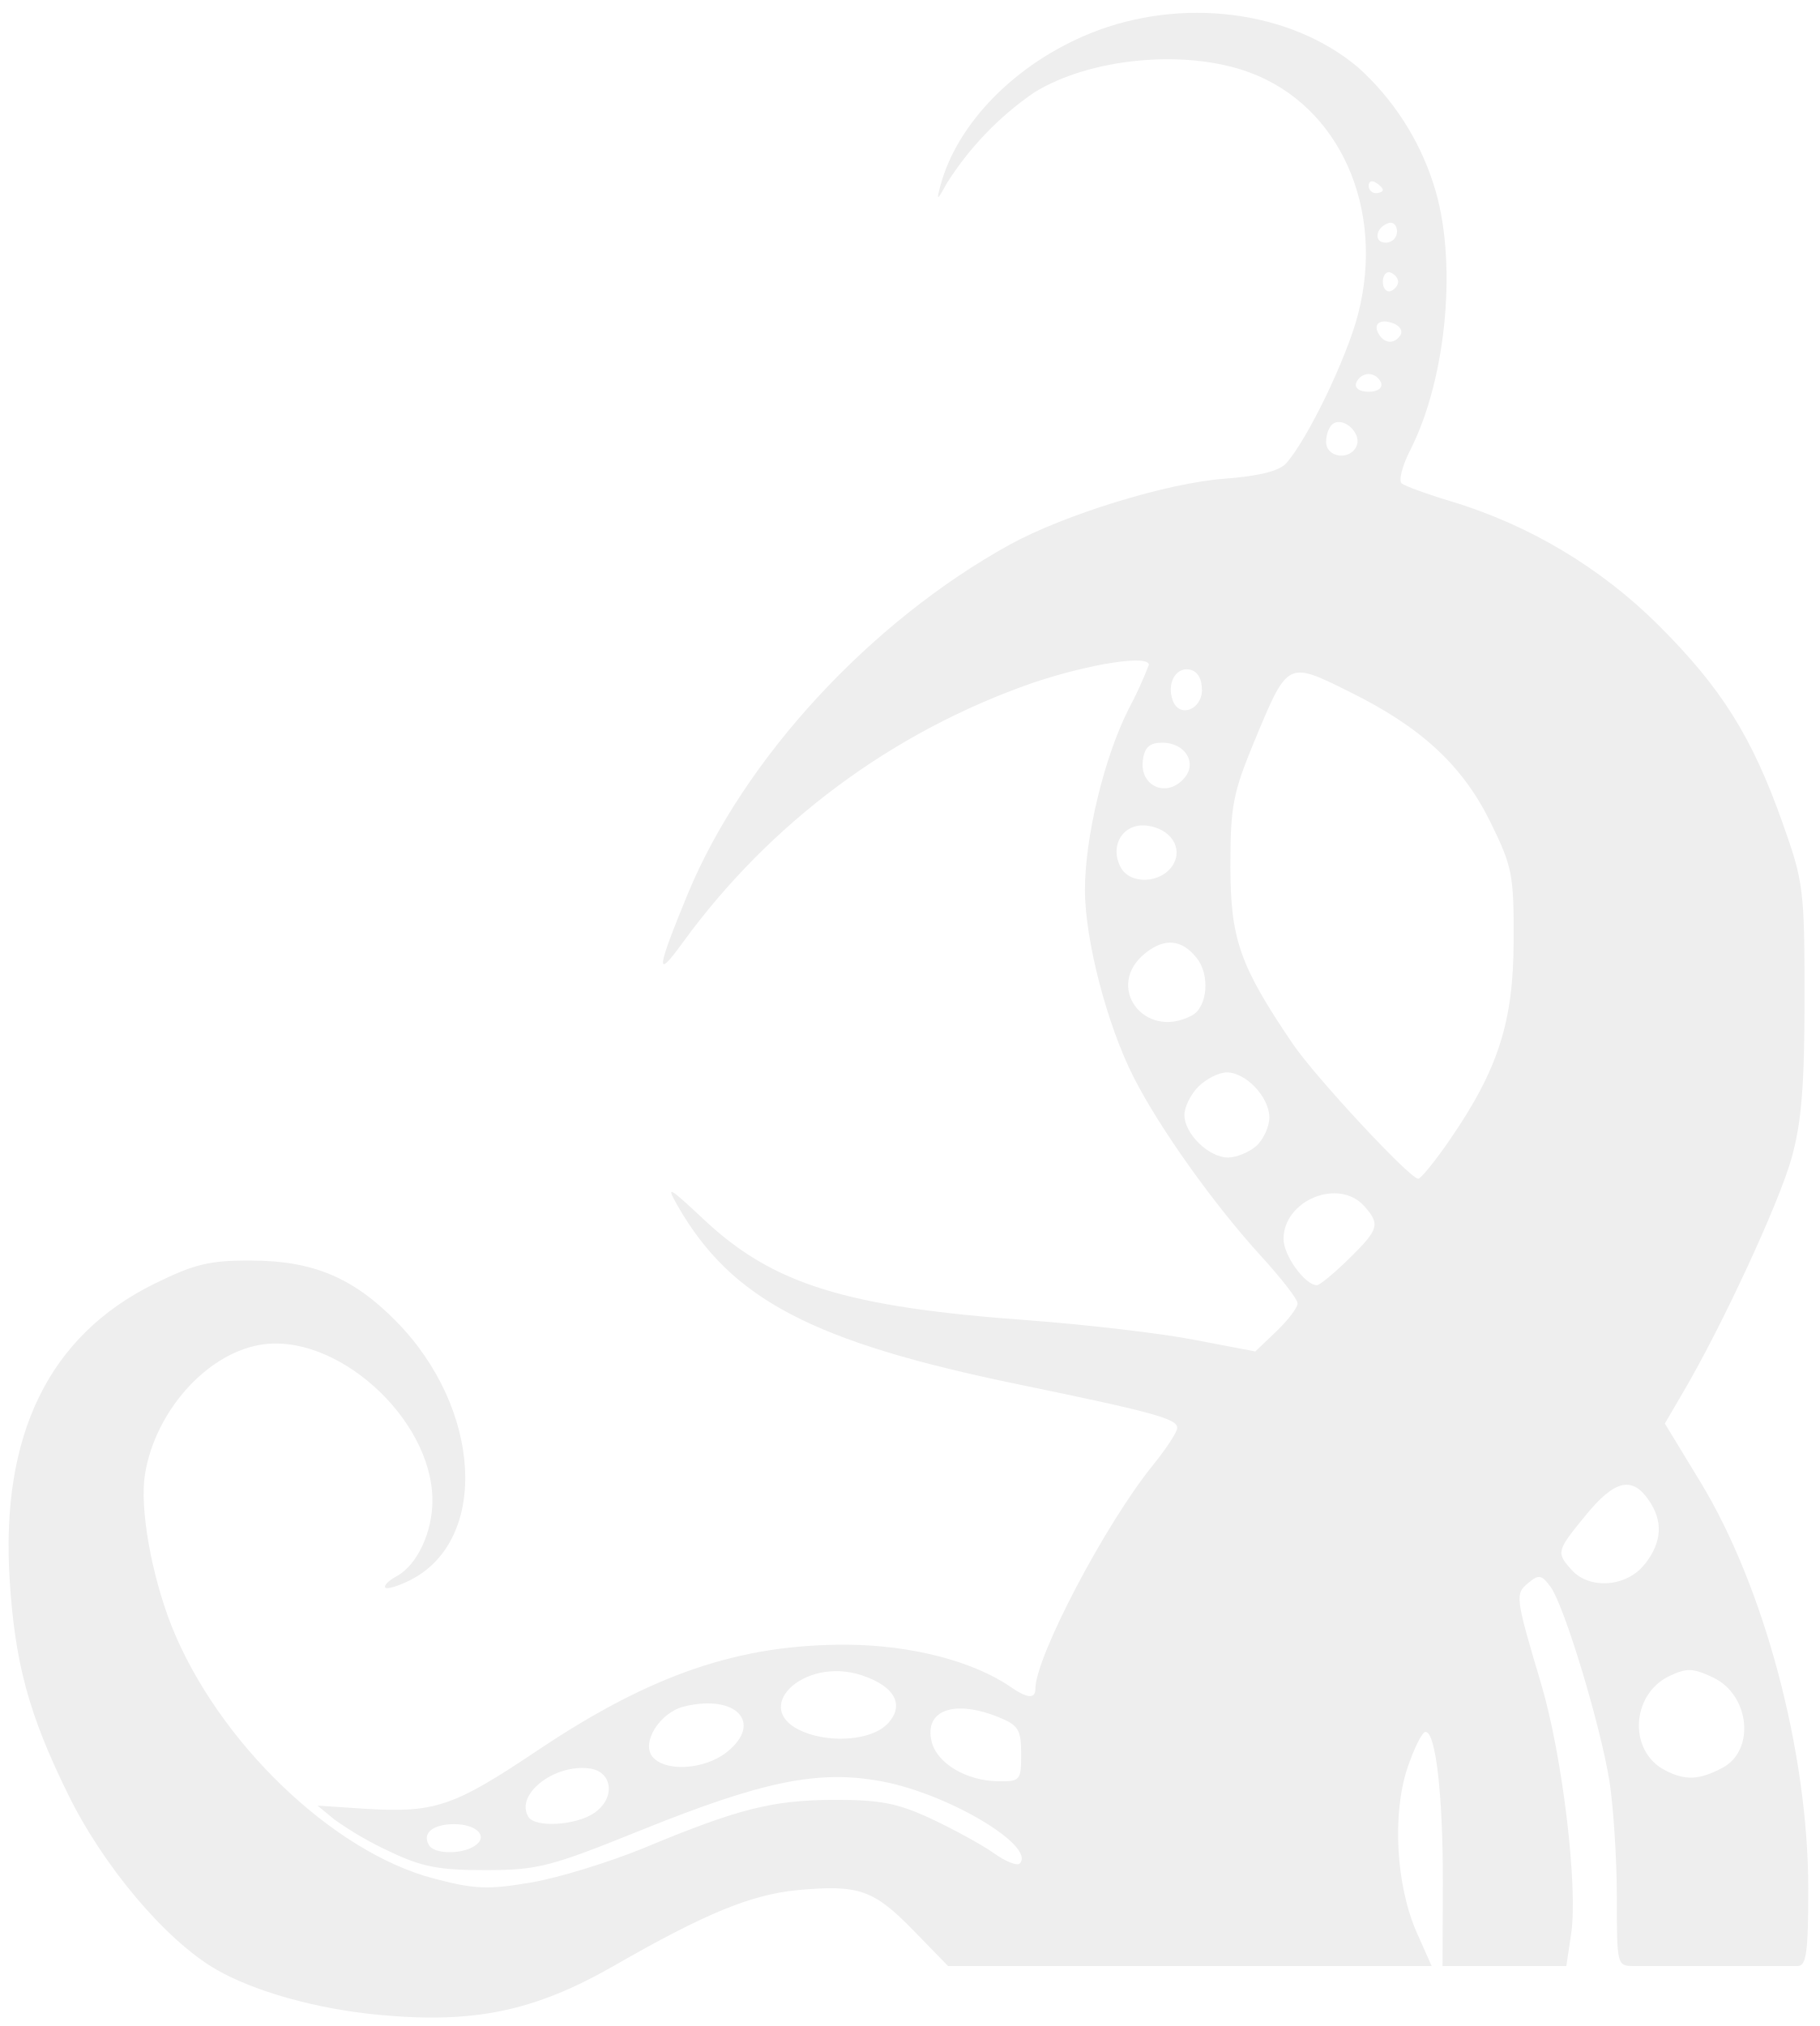
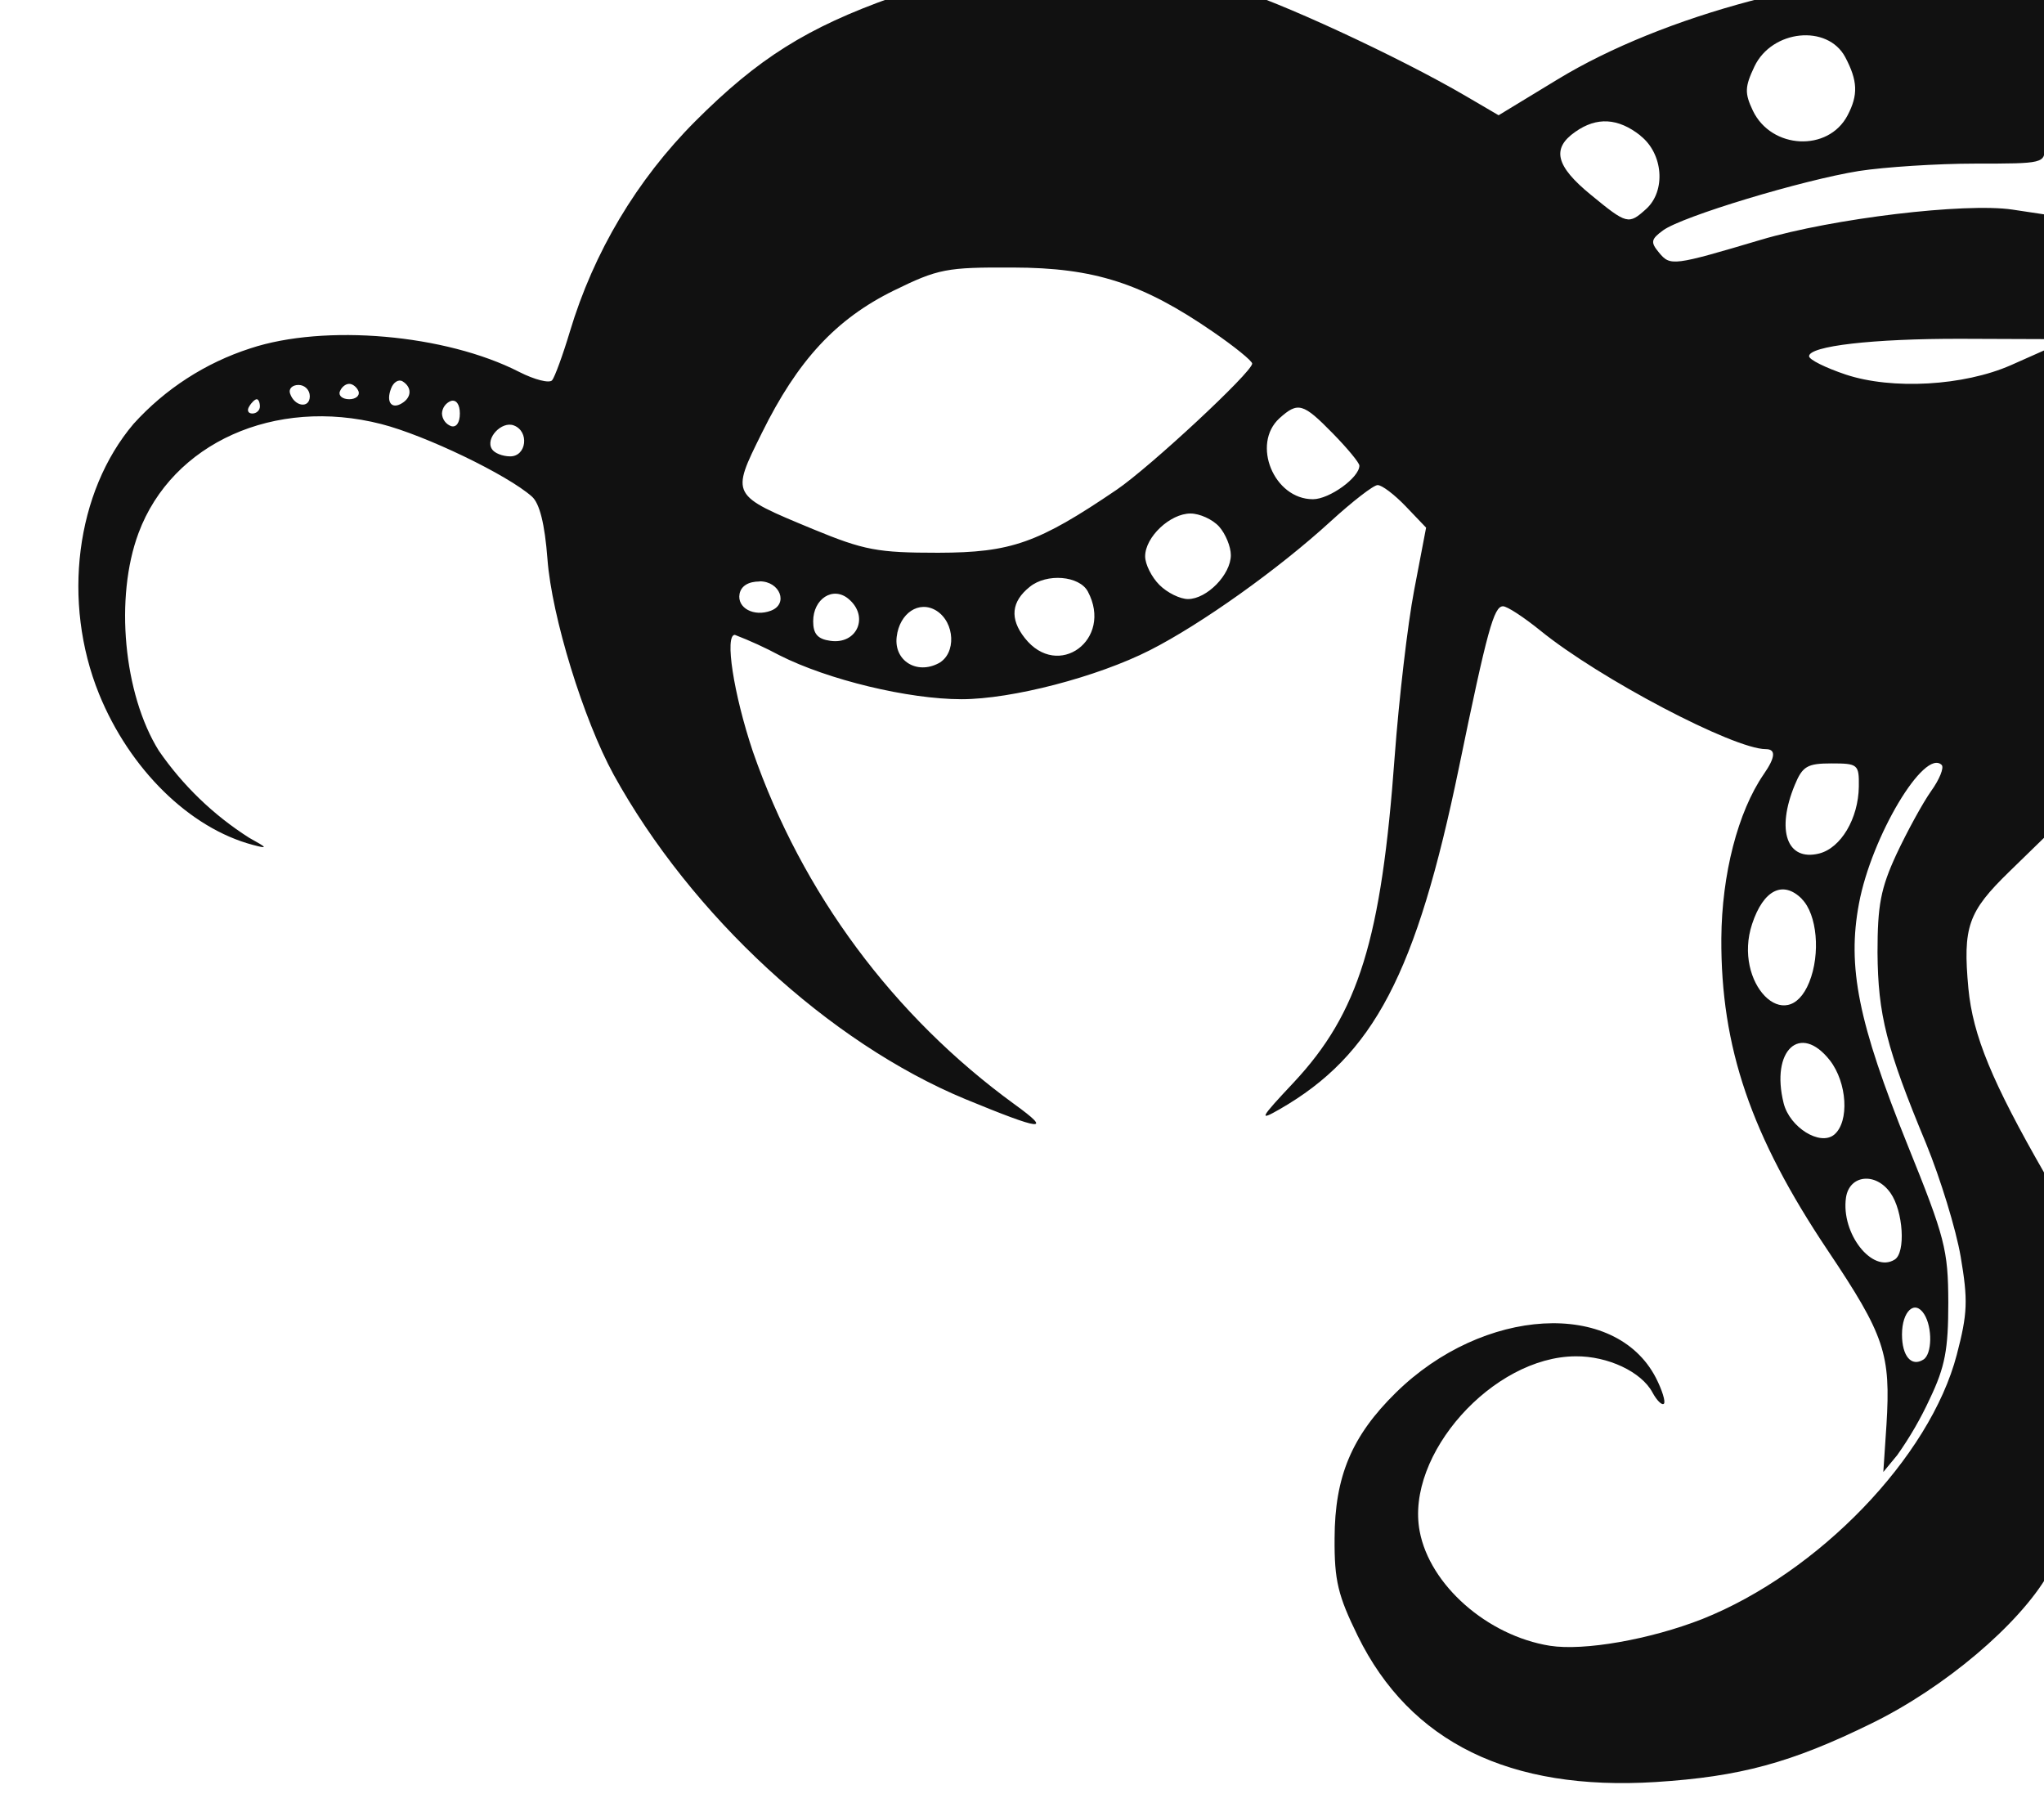
- <svg viewBox="-155.188 84.302 116.716 129.955" role="img" aria-hidden="true" focusable="false">
-   <path fill="#eee" d="M-130.89 213.54c-3.98-.37-8-1.5-10.45-2.92-3.21-1.86-7.22-6.6-9.49-11.24-2.52-5.13-3.4-8.4-3.74-13.76-.58-9.3 2.53-15.65 9.3-18.98 2.57-1.26 3.52-1.5 6.23-1.48 3.94.01 6.52 1.1 9.27 3.9 5.48 5.57 5.96 13.98.95 16.57-.78.4-1.53.63-1.65.51-.12-.12.2-.45.72-.73 1.31-.7 2.32-2.84 2.3-4.89-.02-5.28-6.27-10.86-11.14-9.94-3.43.64-6.66 4.31-7.3 8.3-.34 2.17.4 6.38 1.7 9.7 2.95 7.41 10.32 14.52 16.84 16.22 2.63.69 3.47.72 6.24.25 1.76-.3 5-1.3 7.2-2.2 6.11-2.54 8.23-3.07 12.18-3.1 3.01 0 4.09.2 6.27 1.21 1.45.68 3.26 1.67 4.01 2.2.75.54 1.5.84 1.67.68 1.09-1.1-4.55-4.47-8.82-5.27-4.04-.76-7.58-.05-15.4 3.1-5.89 2.38-6.66 2.58-10.02 2.59-2.99 0-4.09-.2-6.14-1.18a22.32 22.32 0 01-3.58-2.07l-1.08-.89 3 .2c4.53.28 5.7-.11 11.13-3.75 7.29-4.88 12.94-6.81 19.87-6.77 4.07.03 8.05 1.05 10.45 2.7 1.08.75 1.6.79 1.6.13 0-2.04 4.5-10.61 7.56-14.37.84-1.04 1.54-2.1 1.54-2.37 0-.58-1.5-1-10.24-2.8-13.17-2.72-18.36-5.44-21.8-11.43-.78-1.36-.6-1.27 1.71.9 4.42 4.13 9.08 5.58 20.78 6.43 3.62.27 8.39.82 10.58 1.24l3.98.76 1.36-1.3c.75-.72 1.36-1.52 1.35-1.79 0-.26-1.04-1.6-2.3-2.98-3.05-3.33-6.56-8.26-8.22-11.53-1.7-3.35-3.12-8.79-3.12-12 0-3.38 1.23-8.5 2.8-11.6a25.7 25.7 0 001.3-2.84c0-.66-3.74-.09-7.44 1.15a46.79 46.79 0 00-22.46 16.66c-1.78 2.46-1.7 1.79.33-3.14 3.6-8.67 11.7-17.45 20.66-22.39 3.5-1.92 10.08-3.95 13.75-4.22 2.23-.17 3.54-.5 3.97-.99 1.38-1.55 3.9-6.78 4.62-9.6 1.73-6.77-1.2-13.32-6.94-15.46-4.09-1.53-10.26-.96-13.87 1.29a20.07 20.07 0 00-5.55 5.76c-.65 1.18-.71 1.21-.45.23 1.07-4.03 4.82-7.85 9.62-9.8 5.86-2.37 12.86-1.48 17.2 2.2a17.1 17.1 0 014.81 7.44c1.57 4.74.9 12.44-1.5 17.13-.5.98-.74 1.93-.53 2.1.21.17 1.6.68 3.1 1.13a32 32 0 0113.4 7.99c4 4 5.96 7.1 7.92 12.62 1.36 3.83 1.42 4.28 1.42 11.27 0 5.61-.19 7.95-.82 10.23-.78 2.84-4.42 10.71-6.94 15.01l-1.2 2.05 2.28 3.75c4.11 6.76 6.92 17.36 6.92 26.08 0 4.11-.12 4.97-.68 4.97h-10.5c-1.09 0-1.1-.05-1.1-4.44 0-2.44-.22-5.77-.47-7.4-.58-3.61-2.89-11.26-3.78-12.48-.57-.78-.76-.81-1.42-.26-.87.72-.85.88.82 6.5 1.36 4.58 2.37 13 1.92 16.02l-.31 2.06h-7.94l.02-5.35c.01-5.62-.46-9.67-1.11-9.67-.22 0-.74 1.06-1.17 2.34-.98 2.96-.72 7.52.6 10.52l.96 2.16h-31.02l-2.21-2.27c-2.56-2.63-3.51-2.96-7.44-2.6-3 .29-5.94 1.5-11.81 4.87-5.08 2.9-8.95 3.71-15.06 3.13zm6.13-10.82c.94-.6.18-1.41-1.3-1.41-1.38 0-2.08.6-1.6 1.36.34.56 2.05.59 2.9.05zm7.71-2.14c1.35-.94 1.17-2.63-.3-2.84-2.28-.32-4.83 1.68-3.94 3.1.43.72 3.09.55 4.24-.26zm27.37-3.77c0-1.53-.18-1.84-1.37-2.33-2.9-1.2-4.88-.5-4.37 1.55.35 1.39 2.23 2.5 4.26 2.53 1.42.02 1.48-.06 1.48-1.75zm45 .88c2.1-1.13 1.74-4.66-.6-5.78-1.31-.62-1.7-.63-2.82-.1-2.46 1.18-2.64 4.8-.3 6.03 1.31.69 2.21.65 3.72-.15zm-63.91-.98c2.4-1.89.63-3.78-2.74-2.94-1.54.39-2.74 2.32-2 3.22.82.98 3.32.83 4.74-.28zm10.28-1.78c1.2-1.2.58-2.45-1.6-3.17-3.75-1.24-7.26 2.2-3.71 3.64 1.81.73 4.33.5 5.3-.47zm48.63-10.29c1.12-1.42 1.2-2.78.23-4.15-1.06-1.52-2.18-1.24-4.01 1-1.89 2.3-1.91 2.4-.9 3.52 1.15 1.27 3.53 1.09 4.67-.37zm-18.98-19.59c1.94-1.9 2.03-2.22.97-3.4-1.64-1.8-5.16-.36-5.16 2.13 0 1.05 1.38 2.96 2.14 2.96.18 0 1.1-.76 2.05-1.69zm6.47-7.63c3.1-4.5 4.09-7.56 4.1-12.75.02-4.25-.08-4.76-1.47-7.6-1.81-3.68-4.45-6.12-9.07-8.4-4-1.98-3.94-2.01-6.13 3.27-1.34 3.25-1.5 4.1-1.5 7.96.01 4.66.61 6.36 4.01 11.37 1.44 2.12 7.5 8.64 8.04 8.64.17 0 1.08-1.12 2.02-2.49zm-12.4.38c.46-.42.83-1.24.83-1.82 0-1.3-1.5-2.89-2.73-2.89-.5 0-1.32.41-1.82.91s-.9 1.32-.9 1.82c0 1.2 1.56 2.73 2.8 2.73.54 0 1.36-.34 1.82-.75zm-4.14-8.36c1.01-.54 1.18-2.62.3-3.7-.94-1.18-2.03-1.29-3.26-.32-2.7 2.12-.1 5.65 2.96 4.02zm-1.22-9.65c.68-1.1-.15-2.35-1.67-2.53-1.51-.18-2.42 1.27-1.68 2.67.61 1.14 2.6 1.05 3.35-.14zm.76-5.61c.81-.98 0-2.24-1.44-2.24-.8 0-1.13.29-1.24 1.09-.25 1.72 1.57 2.5 2.68 1.15zm1.1-5.65c0-.71-.28-1.18-.79-1.28-.9-.17-1.48.92-1.07 2 .43 1.13 1.87.58 1.87-.72zm9.94-15.66c.3-.77-.82-1.83-1.5-1.4-.26.15-.47.68-.47 1.17 0 1.04 1.59 1.23 1.97.23zm1.56-4.01a.9.9 0 00-.8-.57.9.9 0 00-.8.57c-.11.34.21.57.8.57.58 0 .9-.23.8-.57zm1.25-3.08c.15-.25-.05-.58-.45-.73-.87-.34-1.36.03-.94.7.38.62 1.02.63 1.39.03zm-.16-3.4c0-.24-.22-.5-.5-.6-.26-.09-.48.18-.48.6 0 .41.22.68.49.6.27-.1.49-.37.49-.6zm-.07-3.23c0-.4-.25-.64-.54-.54-.85.28-.98 1.26-.18 1.26.4 0 .72-.32.72-.72zm-.91-2.66c0-.11-.2-.33-.46-.48-.25-.16-.45-.07-.45.2 0 .26.2.48.45.48s.46-.09.46-.2z" />
+ <svg viewBox="-166.202 93.553 130.225 114.243" role="img" aria-hidden="true" focusable="false">
+   <path fill="#111" d="M -130.89 213.54 C -134.87 213.17 -138.89 212.04 -141.34 210.62 C -144.55 208.76 -148.56 204.02 -150.83 199.38 C -153.35 194.25 -154.23 190.98 -154.57 185.62 C -155.15 176.32 -152.04 169.97 -145.27 166.64 C -142.7 165.38 -141.75 165.14 -139.04 165.16 C -135.1 165.17 -132.52 166.26 -129.77 169.06 C -124.29 174.63 -123.81 183.04 -128.82 185.63 C -129.6 186.03 -130.35 186.26 -130.47 186.14 C -130.59 186.02 -130.27 185.69 -129.75 185.41 C -128.44 184.71 -127.43 182.57 -127.45 180.52 C -127.47 175.24 -133.72 169.66 -138.59 170.58 C -142.02 171.22 -145.25 174.89 -145.89 178.88 C -146.23 181.05 -145.49 185.26 -144.19 188.58 C -141.24 195.99 -133.87 203.1 -127.35 204.8 C -124.72 205.49 -123.88 205.52 -121.11 205.05 C -119.35 204.75 -116.11 203.75 -113.91 202.85 C -107.8 200.31 -105.68 199.78 -101.73 199.75 C -98.72 199.75 -97.64 199.95 -95.46 200.96 C -94.01 201.64 -92.2 202.63 -91.45 203.16 C -90.7 203.7 -89.95 204 -89.78 203.84 C -88.69 202.74 -94.33 199.37 -98.6 198.57 C -102.64 197.81 -106.18 198.52 -114 201.67 C -119.89 204.05 -120.66 204.25 -124.02 204.26 C -127.01 204.26 -128.11 204.06 -130.16 203.08 C -131.415 202.502 -132.613 201.809 -133.74 201.01 L -134.82 200.12 L -131.82 200.32 C -127.29 200.6 -126.12 200.21 -120.69 196.57 C -113.4 191.69 -107.75 189.76 -100.82 189.8 C -96.75 189.83 -92.77 190.85 -90.37 192.5 C -89.29 193.25 -88.77 193.29 -88.77 192.63 C -88.77 190.59 -84.27 182.02 -81.21 178.26 C -80.37 177.22 -79.67 176.16 -79.67 175.89 C -79.67 175.31 -81.17 174.89 -89.91 173.09 C -103.08 170.37 -108.27 167.65 -111.71 161.66 C -112.49 160.3 -112.31 160.39 -110 162.56 C -105.58 166.69 -100.92 168.14 -89.22 168.99 C -85.6 169.26 -80.83 169.81 -78.64 170.23 L -74.66 170.99 L -73.3 169.69 C -72.55 168.97 -71.94 168.17 -71.95 167.9 C -71.95 167.64 -72.99 166.3 -74.25 164.92 C -77.3 161.59 -80.81 156.66 -82.47 153.39 C -84.17 150.04 -85.59 144.6 -85.59 141.39 C -85.59 138.01 -84.36 132.89 -82.79 129.79 C -82.299 128.871 -81.865 127.922 -81.49 126.95 C -81.49 126.29 -85.23 126.86 -88.93 128.1 C -97.94 131.234 -105.777 137.047 -111.39 144.76 C -113.17 147.22 -113.09 146.55 -111.06 141.62 C -107.46 132.95 -99.36 124.17 -90.4 119.23 C -86.9 117.31 -80.32 115.28 -76.65 115.01 C -74.42 114.84 -73.11 114.51 -72.68 114.02 C -71.3 112.47 -68.78 107.24 -68.06 104.42 C -66.33 97.65 -69.26 91.1 -75 88.96 C -79.09 87.43 -85.26 88 -88.87 90.25 C -91.088 91.778 -92.975 93.737 -94.42 96.01 C -95.07 97.19 -95.13 97.22 -94.87 96.24 C -93.8 92.21 -90.05 88.39 -85.25 86.44 C -79.39 84.07 -72.39 84.96 -68.05 88.64 C -65.821 90.654 -64.162 93.221 -63.24 96.08 C -61.67 100.82 -62.34 108.52 -64.74 113.21 C -65.24 114.19 -65.48 115.14 -65.27 115.31 C -65.06 115.48 -63.67 115.99 -62.17 116.44 C -57.113 117.957 -52.509 120.702 -48.77 124.43 C -44.77 128.43 -42.81 131.53 -40.85 137.05 C -39.49 140.88 -39.43 141.33 -39.43 148.32 C -39.43 153.93 -39.62 156.27 -40.25 158.55 C -41.03 161.39 -44.67 169.26 -47.19 173.56 L -48.39 175.61 L -46.11 179.36 C -42 186.12 -39.19 196.72 -39.19 205.44 C -39.19 209.55 -39.31 210.41 -39.87 210.41 L -50.37 210.41 C -51.46 210.41 -51.47 210.36 -51.47 205.97 C -51.47 203.53 -51.69 200.2 -51.94 198.57 C -52.52 194.96 -54.83 187.31 -55.72 186.09 C -56.29 185.31 -56.48 185.28 -57.14 185.83 C -58.01 186.55 -57.99 186.71 -56.32 192.33 C -54.96 196.91 -53.95 205.33 -54.4 208.35 L -54.71 210.41 L -62.65 210.41 L -62.63 205.06 C -62.62 199.44 -63.09 195.39 -63.74 195.39 C -63.96 195.39 -64.48 196.45 -64.91 197.73 C -65.89 200.69 -65.63 205.25 -64.31 208.25 L -63.35 210.41 L -94.37 210.41 L -96.58 208.14 C -99.14 205.51 -100.09 205.18 -104.02 205.54 C -107.02 205.83 -109.96 207.04 -115.83 210.41 C -120.91 213.31 -124.78 214.12 -130.89 213.54 Z M -124.76 202.72 C -123.82 202.12 -124.58 201.31 -126.06 201.31 C -127.44 201.31 -128.14 201.91 -127.66 202.67 C -127.32 203.23 -125.61 203.26 -124.76 202.72 Z M -117.05 200.58 C -115.7 199.64 -115.88 197.95 -117.35 197.74 C -119.63 197.42 -122.18 199.42 -121.29 200.84 C -120.86 201.56 -118.2 201.39 -117.05 200.58 Z M -89.68 196.81 C -89.68 195.28 -89.86 194.97 -91.05 194.48 C -93.95 193.28 -95.93 193.98 -95.42 196.03 C -95.07 197.42 -93.19 198.53 -91.16 198.56 C -89.74 198.58 -89.68 198.5 -89.68 196.81 Z M -44.68 197.69 C -42.58 196.56 -42.94 193.03 -45.28 191.91 C -46.59 191.29 -46.98 191.28 -48.1 191.81 C -50.56 192.99 -50.74 196.61 -48.4 197.84 C -47.09 198.53 -46.19 198.49 -44.68 197.69 Z M -108.59 196.71 C -106.19 194.82 -107.96 192.93 -111.33 193.77 C -112.87 194.16 -114.07 196.09 -113.33 196.99 C -112.51 197.97 -110.01 197.82 -108.59 196.71 Z M -98.31 194.93 C -97.11 193.73 -97.73 192.48 -99.91 191.76 C -103.66 190.52 -107.17 193.96 -103.62 195.4 C -101.81 196.13 -99.29 195.9 -98.32 194.93 Z M -49.68 184.64 C -48.56 183.22 -48.48 181.86 -49.45 180.49 C -50.51 178.97 -51.63 179.25 -53.46 181.49 C -55.35 183.79 -55.37 183.89 -54.36 185.01 C -53.21 186.28 -50.83 186.1 -49.69 184.64 Z M -68.66 165.05 C -66.72 163.15 -66.63 162.83 -67.69 161.65 C -69.33 159.85 -72.85 161.29 -72.85 163.78 C -72.85 164.83 -71.47 166.74 -70.71 166.74 C -70.53 166.74 -69.61 165.98 -68.66 165.05 Z M -62.19 157.42 C -59.09 152.92 -58.1 149.86 -58.09 144.67 C -58.07 140.42 -58.17 139.91 -59.56 137.07 C -61.37 133.39 -64.01 130.95 -68.63 128.67 C -72.63 126.69 -72.57 126.66 -74.76 131.94 C -76.1 135.19 -76.26 136.04 -76.26 139.9 C -76.25 144.56 -75.65 146.26 -72.25 151.27 C -70.81 153.39 -64.75 159.91 -64.21 159.91 C -64.04 159.91 -63.13 158.79 -62.19 157.42 Z M -74.59 157.8 C -74.13 157.38 -73.76 156.56 -73.76 155.98 C -73.76 154.68 -75.26 153.09 -76.49 153.09 C -76.99 153.09 -77.81 153.5 -78.31 154 C -78.81 154.5 -79.21 155.32 -79.21 155.82 C -79.21 157.02 -77.65 158.55 -76.41 158.55 C -75.87 158.55 -75.05 158.21 -74.59 157.8 Z M -78.73 149.44 C -77.72 148.9 -77.55 146.82 -78.43 145.74 C -79.37 144.56 -80.46 144.45 -81.69 145.42 C -84.39 147.54 -81.79 151.07 -78.73 149.44 Z M -79.95 139.79 C -79.27 138.69 -80.1 137.44 -81.62 137.26 C -83.13 137.08 -84.04 138.53 -83.3 139.93 C -82.69 141.07 -80.7 140.98 -79.95 139.79 Z M -79.19 134.18 C -78.38 133.2 -79.19 131.94 -80.63 131.94 C -81.43 131.94 -81.76 132.23 -81.87 133.03 C -82.12 134.75 -80.3 135.53 -79.19 134.18 Z M -78.09 128.53 C -78.09 127.82 -78.37 127.35 -78.88 127.25 C -79.78 127.08 -80.36 128.17 -79.95 129.25 C -79.52 130.38 -78.08 129.83 -78.08 128.53 Z M -68.15 112.87 C -67.85 112.1 -68.97 111.04 -69.65 111.47 C -69.91 111.62 -70.12 112.15 -70.12 112.64 C -70.12 113.68 -68.53 113.87 -68.15 112.87 Z M -66.59 108.86 C -66.72 108.528 -67.034 108.305 -67.39 108.29 C -67.746 108.305 -68.06 108.528 -68.19 108.86 C -68.3 109.2 -67.98 109.43 -67.39 109.43 C -66.81 109.43 -66.49 109.2 -66.59 108.86 Z M -65.34 105.78 C -65.19 105.53 -65.39 105.2 -65.79 105.05 C -66.66 104.71 -67.15 105.08 -66.73 105.75 C -66.35 106.37 -65.71 106.38 -65.34 105.78 Z M -65.5 102.38 C -65.5 102.14 -65.72 101.88 -66 101.78 C -66.26 101.69 -66.48 101.96 -66.48 102.38 C -66.48 102.79 -66.26 103.06 -65.99 102.98 C -65.72 102.88 -65.5 102.61 -65.5 102.38 Z M -65.57 99.15 C -65.57 98.75 -65.82 98.51 -66.11 98.61 C -66.96 98.89 -67.09 99.87 -66.29 99.87 C -65.89 99.87 -65.57 99.55 -65.57 99.15 Z M -66.48 96.49 C -66.48 96.38 -66.68 96.16 -66.94 96.01 C -67.19 95.85 -67.39 95.94 -67.39 96.21 C -67.39 96.47 -67.19 96.69 -66.94 96.69 C -66.69 96.69 -66.48 96.6 -66.48 96.49 Z" transform="matrix(0, -1, 1, 0, -246.3341, 52.50573)" />
</svg>
